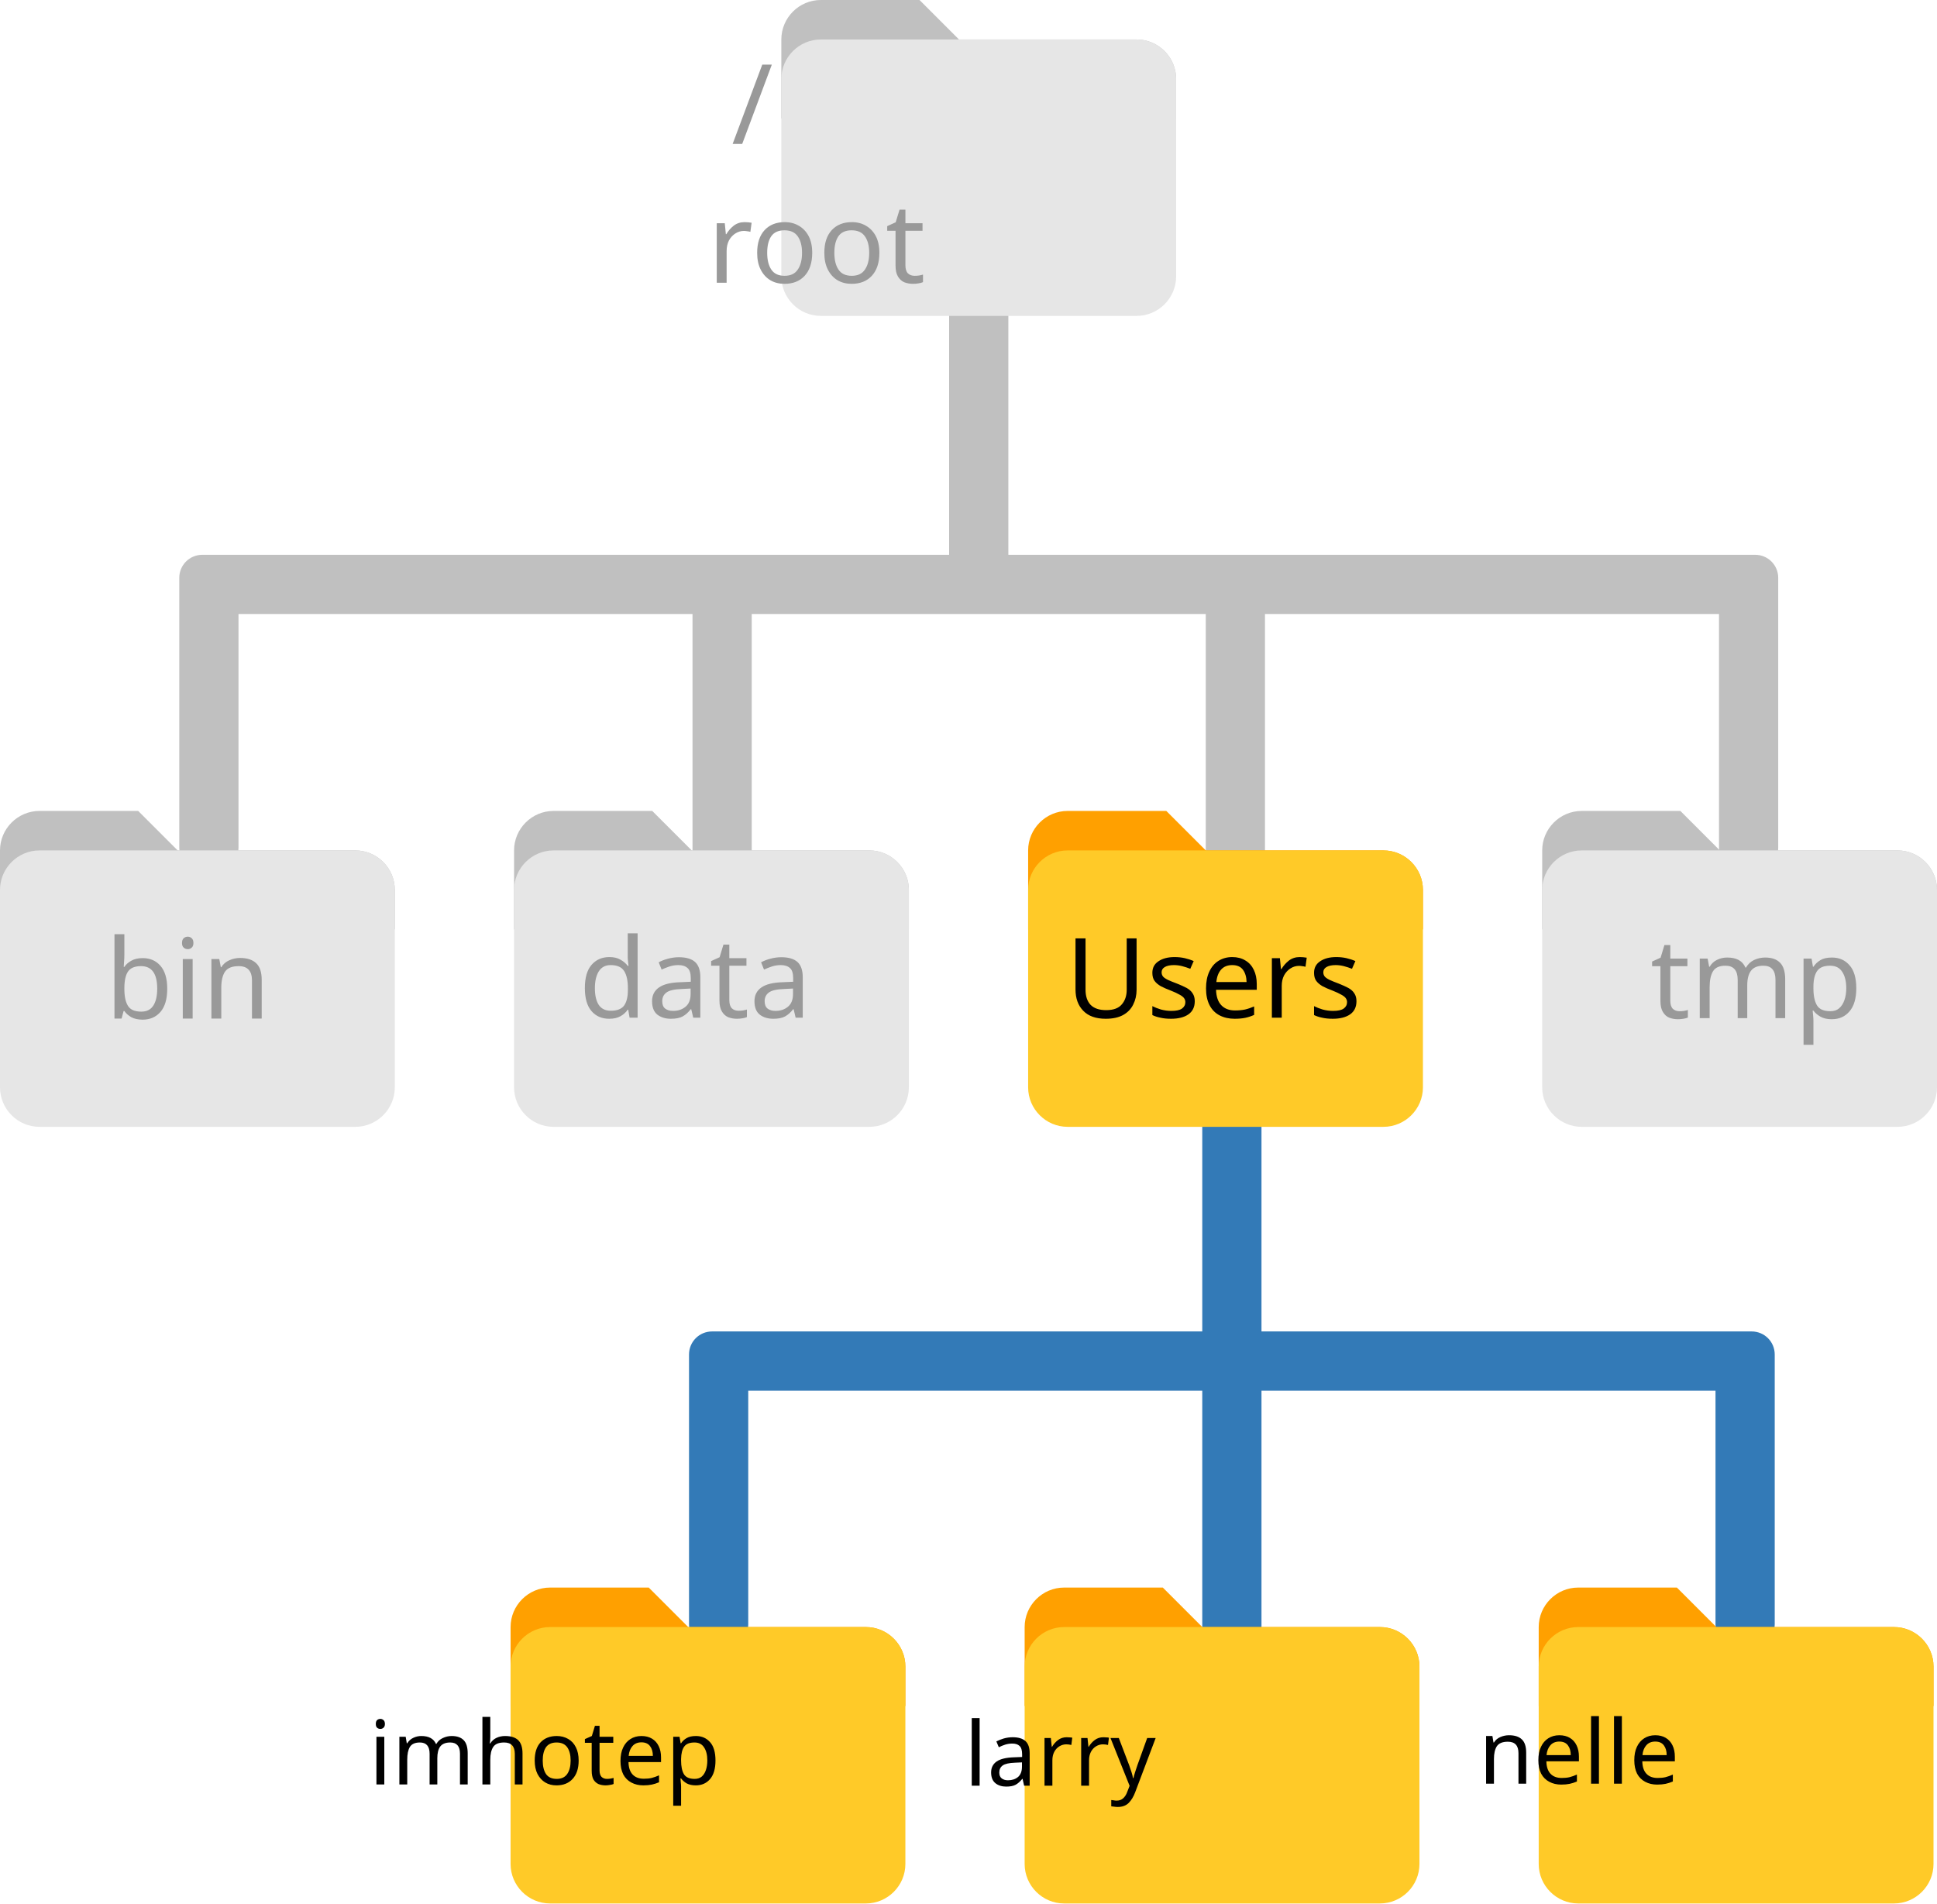
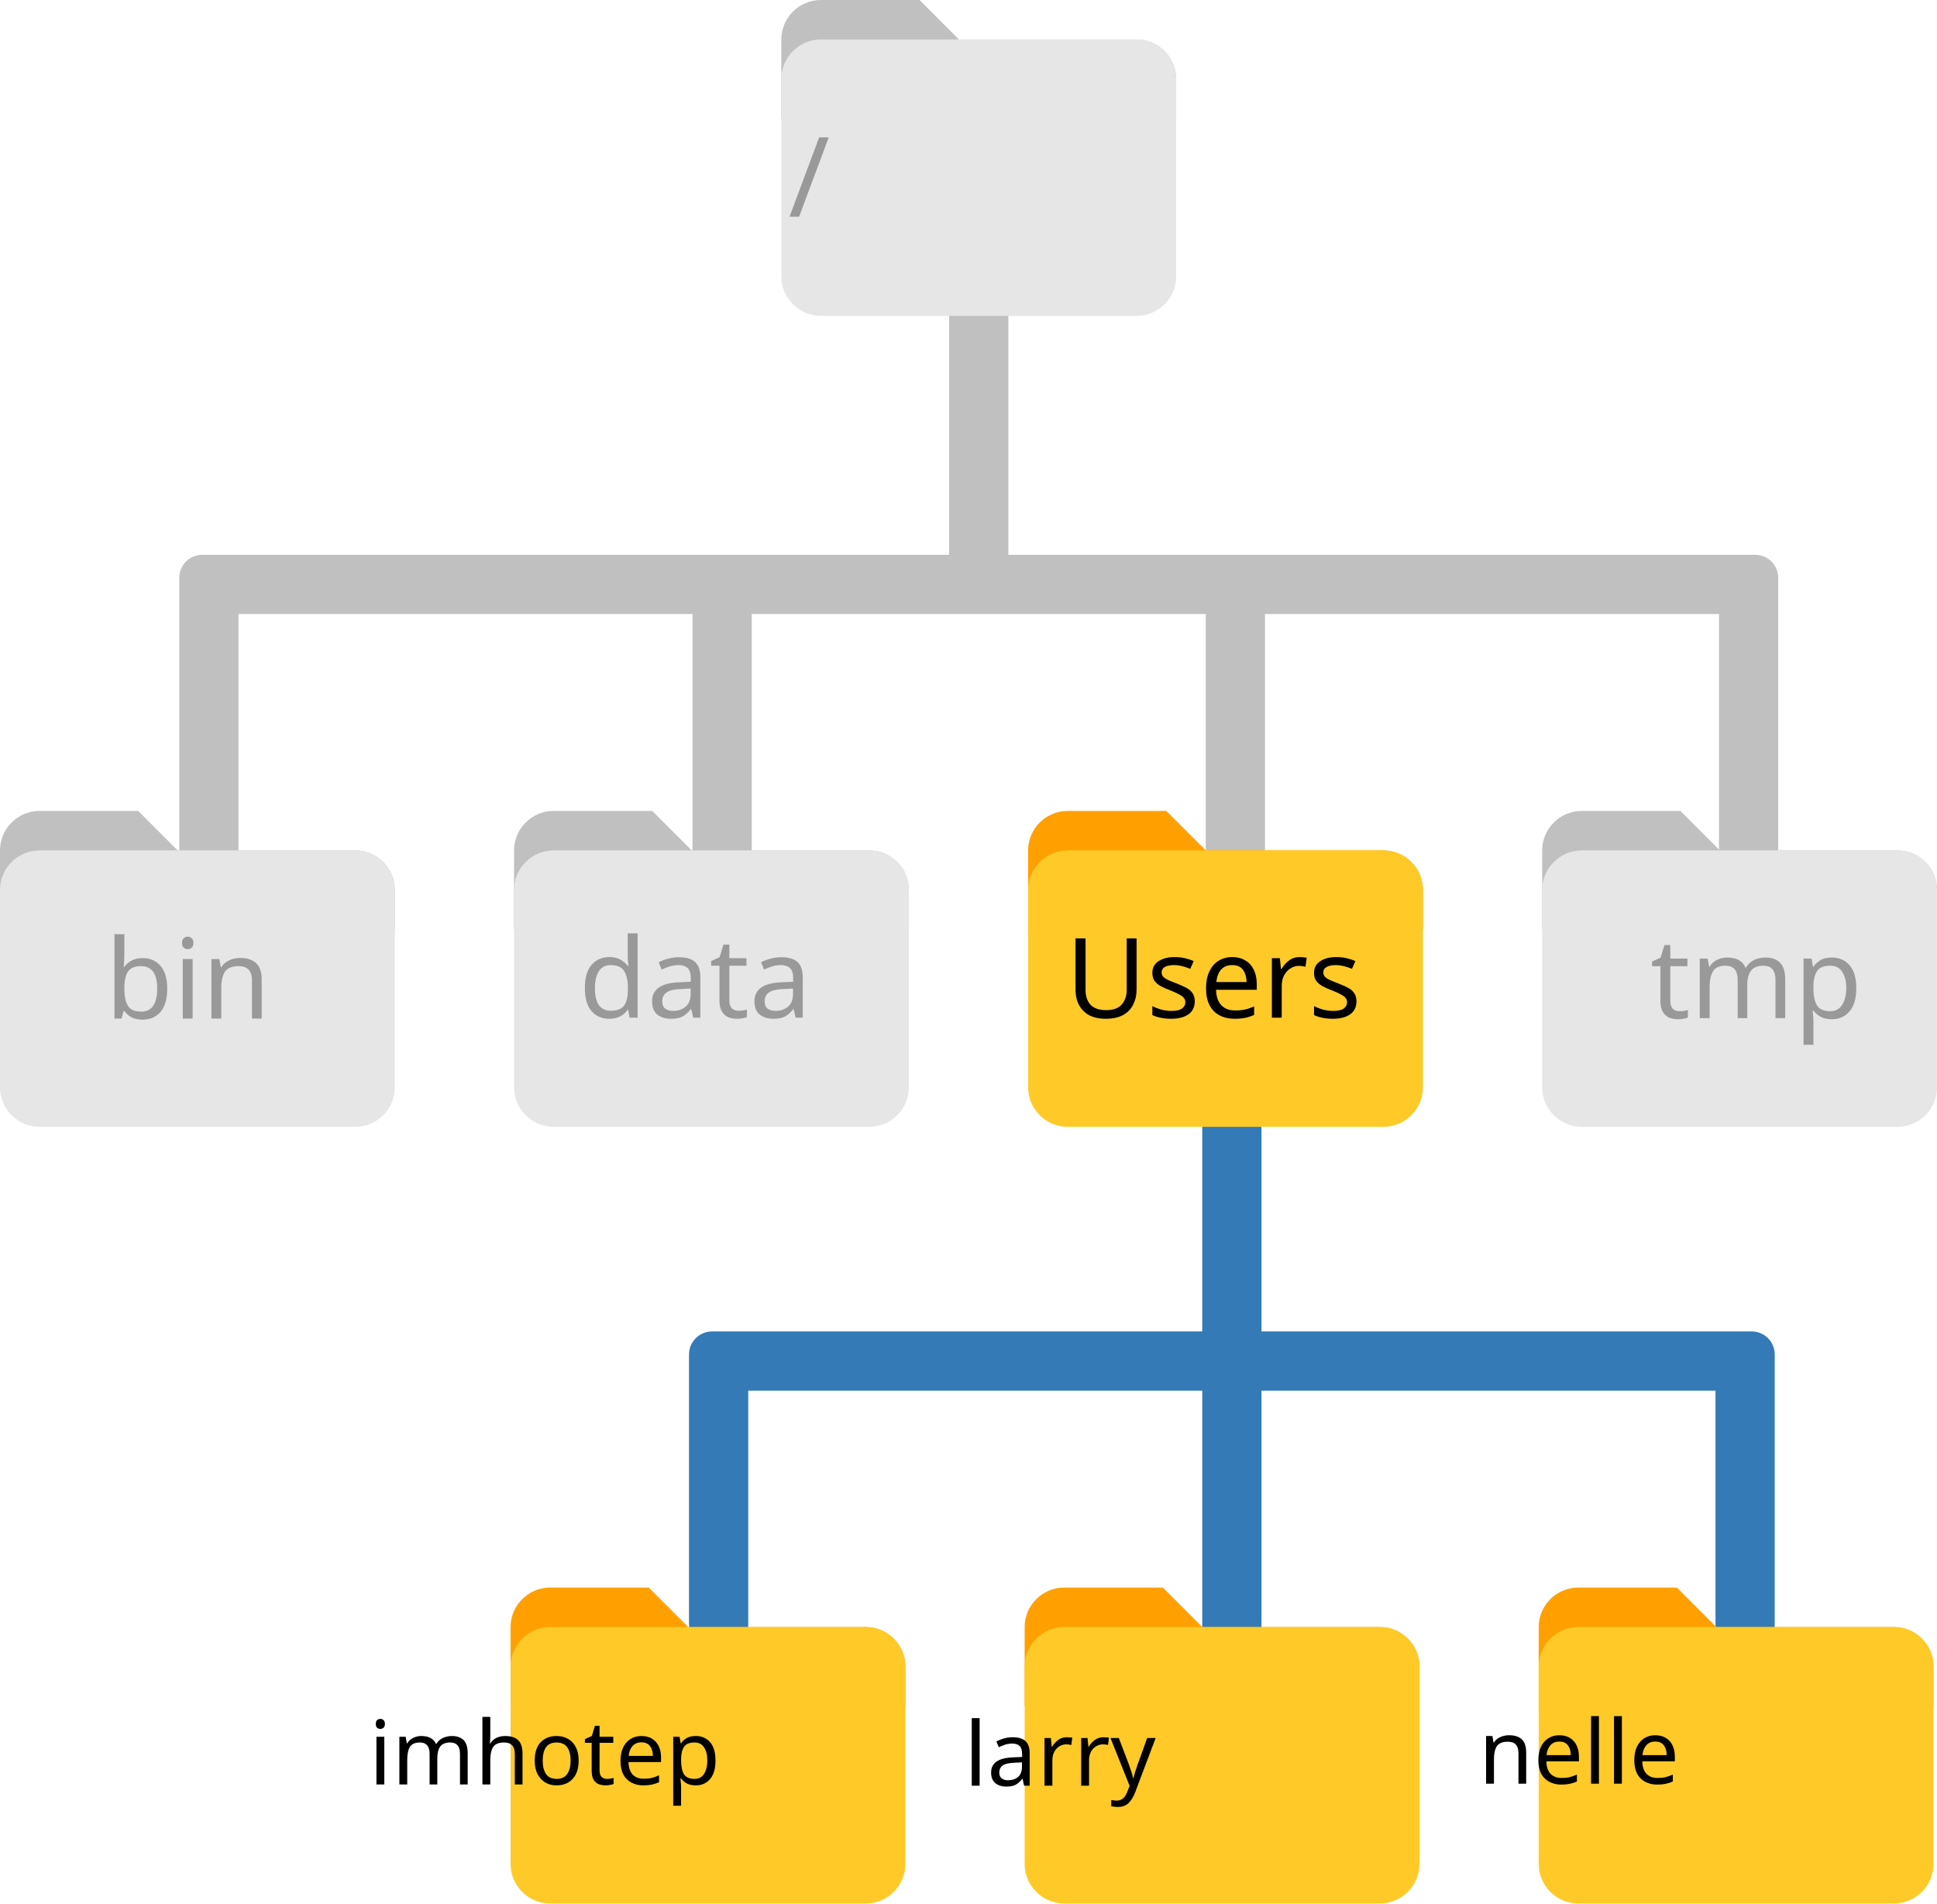
<svg xmlns="http://www.w3.org/2000/svg" version="1.1" id="svg5258" viewBox="0 0 196.25 192.82" height="54.418mm" width="55.386mm">
+   <rect id="svgEditorBackground" x="0" y="0" width="196.25" height="192.82" style="fill:none;stroke:none;" />
  <defs id="defs5260" />
  <g transform="translate(-264.7321,-421.6664)" id="layer1">
    <path id="rect4188-1-4" d="m 360.895,451.867 0,26 -20,0 -28.336,0 -26,0 -1.328,0 c -1.294,0 -2.336,1.042 -2.336,2.336 l 0,1.328 0,26 c 0,1.294 1.042,2.336 2.336,2.336 l 1.328,0 c 1.294,0 2.336,-1.042 2.336,-2.336 l 0,-23.664 23.664,0 22.336,0 0,26 6,0 0,-26 20,0 6,0 20,0 0,26 6,0 0,-26 26,0 20,0 0,23.664 c 0,1.294 1.042,2.336 2.336,2.336 l 1.328,0 c 1.294,0 2.336,-1.042 2.336,-2.336 l 0,-26 0,-1.328 c 0,-1.294 -1.042,-2.336 -2.336,-2.336 l -23.664,0 -26,0 -26,0 0,-26 -6,0 z" style="fill:#c0c0c0;fill-opacity:1" />
    <path id="path4138-8" d="m 379.894,425.666 -18,0 -4,-4 -10,0 c -2.2,0 -4,1.8 -4,4 l 0,8 40,0 0,-4 c 0,-2.2 -1.8,-4 -4,-4 z" style="fill:#c0c0c0;fill-opacity:1" />
-     <path id="path4140-5" d="m 379.894,425.666 -32,0 c -2.2,0 -4,1.8 -4,4 l 0,20 c 0,2.2 1.8,4 4,4 l 32,0 c 2.2,0 4,-1.8 4,-4 l 0,-20 c 0,-2.2 -1.8,-4 -4,-4 z" style="fill:#e6e6e6" />
+     <path id="path4140-5" d="M379.894,425.666l-32,0c-2.2,0,-4,1.8,-4,4l0,20c0,2.2,1.8,4,4,4l32,0c2.2,0,4,-1.8,4,-4l0,-20c0,-2.2,-1.8,-4,-4,-4Z" style="fill:#e6e6e6" />
    <path id="rect4188-1-9-4-6-2" d="m 386.541,533.27 0,23.271 -22.336,0 -27.328,0 c -1.294,0 -2.336,1.042 -2.336,2.336 l 0,1.328 0,26 c 0,1.294 1.042,2.336 2.336,2.336 l 1.328,0 c 1.294,0 2.336,-1.042 2.336,-2.336 l 0,-23.664 23.664,0 22.336,0 0,2.729 0,23.271 6,0 0,-23.271 0,-2.729 26,0 20,0 0,23.664 c 0,1.294 1.042,2.336 2.336,2.336 l 1.328,0 c 1.294,0 2.336,-1.042 2.336,-2.336 l 0,-26 0,-1.328 c 0,-1.294 -1.042,-2.336 -2.336,-2.336 l -23.664,0 -26,0 0,-23.271 -6,0 z" style="fill:#337ab7;fill-opacity:1" />
    <g transform="translate(364.8988,495.8141)" id="g4148-4-1-8">
      <path style="fill:#ffa000" d="M 40,12 22,12 18,8 8,8 C 5.8,8 4,9.8 4,12 l 0,8 40,0 0,-4 c 0,-2.2 -1.8,-4 -4,-4 z" id="path4138-2-8-5" />
      <path style="fill:#ffca28" d="M 40,12 8,12 c -2.2,0 -4,1.8 -4,4 l 0,20 c 0,2.2 1.8,4 4,4 l 32,0 c 2.2,0 4,-1.8 4,-4 l 0,-20 c 0,-2.2 -1.8,-4 -4,-4 z" id="path4140-6-7-5" />
    </g>
    <path id="path4138-2-0-1" d="m 352.815,507.814 -18,0 -4,-4 -10,0 c -2.2,0 -4,1.8 -4,4 l 0,8 40,0 0,-4 c 0,-2.2 -1.8,-4 -4,-4 z" style="fill:#c0c0c0;fill-opacity:1" />
    <path id="path4140-6-8-8" d="m 352.815,507.814 -32,0 c -2.2,0 -4,1.8 -4,4 l 0,20 c 0,2.2 1.8,4 4,4 l 32,0 c 2.2,0 4,-1.8 4,-4 l 0,-20 c 0,-2.2 -1.8,-4 -4,-4 z" style="fill:#e6e6e6;fill-opacity:1" />
    <text id="text4525-6" y="524.758" x="372.685" style="font-style:normal;font-variant:normal;font-weight:normal;font-stretch:semi-condensed;font-size:25px;line-height:125%;font-family:'Lucida Console';-inkscape-font-specification:'Lucida Console, Semi-Condensed';text-align:start;letter-spacing:0px;word-spacing:0px;writing-mode:lr-tb;text-anchor:start;fill:#000000;fill-opacity:1;stroke:none;stroke-width:1px;stroke-linecap:butt;stroke-linejoin:miter;stroke-opacity:1" xml:space="preserve">
      <tspan style="font-style:normal;font-variant:normal;font-weight:normal;font-stretch:normal;font-size:11.25px;font-family:'OCR A Extended';-inkscape-font-specification:'OCR A Extended'" y="524.758" x="372.685" id="tspan4527-7">Users</tspan>
    </text>
    <path id="path4138-2-8-2-0" d="m 300.732,507.814 -18,0 -4,-4 -10,0 c -2.2,0 -4,1.8 -4,4 l 0,8 40,0 0,-4 c 0,-2.2 -1.8,-4 -4,-4 z" style="fill:#c0c0c0;fill-opacity:1" />
    <path id="path4140-6-7-6-5" d="m 300.732,507.814 -32,0 c -2.2,0 -4,1.8 -4,4 l 0,20 c 0,2.2 1.8,4 4,4 l 32,0 c 2.2,0 4,-1.8 4,-4 l 0,-20 c 0,-2.2 -1.8,-4 -4,-4 z" style="fill:#e6e6e6;fill-opacity:1" />
    <path id="path4138-2-8-3-7" d="m 456.982,507.814 -18,0 -4,-4 -10,0 c -2.2,0 -4,1.8 -4,4 l 0,8 40,0 0,-4 c 0,-2.2 -1.8,-4 -4,-4 z" style="fill:#c0c0c0;fill-opacity:1" />
    <path id="path4140-6-7-2-6" d="m 456.982,507.814 -32,0 c -2.2,0 -4,1.8 -4,4 l 0,20 c 0,2.2 1.8,4 4,4 l 32,0 c 2.2,0 4,-1.8 4,-4 l 0,-20 c 0,-2.2 -1.8,-4 -4,-4 z" style="fill:#e6e6e6;fill-opacity:1" />
    <text id="text4525-1-7" y="524.758" x="323.362" style="font-style:normal;font-variant:normal;font-weight:normal;font-stretch:semi-condensed;font-size:25px;line-height:125%;font-family:'Lucida Console';-inkscape-font-specification:'Lucida Console, Semi-Condensed';text-align:start;letter-spacing:0px;word-spacing:0px;writing-mode:lr-tb;text-anchor:start;fill:#999999;fill-opacity:1;stroke:none;stroke-width:1px;stroke-linecap:butt;stroke-linejoin:miter;stroke-opacity:1" xml:space="preserve">
      <tspan style="font-style:normal;font-variant:normal;font-weight:normal;font-stretch:normal;font-size:11.25px;font-family:'OCR A Extended';-inkscape-font-specification:'OCR A Extended';fill:#999999" y="524.758" x="323.362" id="tspan4527-3-6">data</tspan>
    </text>
    <text id="text4525-2-6" y="524.847" x="275.377" style="font-style:normal;font-variant:normal;font-weight:normal;font-stretch:semi-condensed;font-size:25px;line-height:125%;font-family:'Lucida Console';-inkscape-font-specification:'Lucida Console, Semi-Condensed';text-align:start;letter-spacing:0px;word-spacing:0px;writing-mode:lr-tb;text-anchor:start;fill:#999999;fill-opacity:1;stroke:none;stroke-width:1px;stroke-linecap:butt;stroke-linejoin:miter;stroke-opacity:1" xml:space="preserve">
      <tspan style="font-style:normal;font-variant:normal;font-weight:normal;font-stretch:normal;font-size:11.25px;font-family:'OCR A Extended';-inkscape-font-specification:'OCR A Extended';fill:#999999" y="524.847" x="275.377" id="tspan4527-2-7">bin</tspan>
    </text>
    <text id="text4525-27-1" y="524.803" x="431.93" style="font-style:normal;font-variant:normal;font-weight:normal;font-stretch:semi-condensed;font-size:25px;line-height:125%;font-family:'Lucida Console';-inkscape-font-specification:'Lucida Console, Semi-Condensed';text-align:start;letter-spacing:0px;word-spacing:0px;writing-mode:lr-tb;text-anchor:start;fill:#999999;fill-opacity:1;stroke:none;stroke-width:1px;stroke-linecap:butt;stroke-linejoin:miter;stroke-opacity:1" xml:space="preserve">
      <tspan style="font-style:normal;font-variant:normal;font-weight:normal;font-stretch:normal;font-size:11.25px;font-family:'OCR A Extended';-inkscape-font-specification:'OCR A Extended';fill:#999999" y="524.803" x="431.93" id="tspan4527-25-6">tmp</tspan>
    </text>
-     <text id="text4525-3-7" y="436.245" x="363.695" style="font-style:normal;font-variant:normal;font-weight:normal;font-stretch:semi-condensed;font-size:25px;line-height:125%;font-family:'Lucida Console';-inkscape-font-specification:'Lucida Console, Semi-Condensed';text-align:center;letter-spacing:0px;word-spacing:0px;writing-mode:lr-tb;text-anchor:middle;fill:#999999;fill-opacity:1;stroke:none;stroke-width:1px;stroke-linecap:butt;stroke-linejoin:miter;stroke-opacity:1" xml:space="preserve">
-       <tspan style="font-style:normal;font-variant:normal;font-weight:normal;font-stretch:normal;font-size:11.25px;font-family:'OCR A Extended';-inkscape-font-specification:'OCR A Extended';text-align:center;text-anchor:middle;fill:#999999" y="436.245" x="363.695" id="tspan4527-36-5">/</tspan>
-       <tspan id="tspan4645-5" style="font-style:normal;font-variant:normal;font-weight:normal;font-stretch:normal;font-size:11.25px;font-family:'OCR A Extended';-inkscape-font-specification:'OCR A Extended';text-align:center;text-anchor:middle;fill:#999999" y="450.307" x="363.695">root</tspan>
+     <text id="text4525-3-7" y="443.614" x="362.958" style="font-style:normal;font-variant:normal;font-weight:normal;font-stretch:semi-condensed;font-size:25px;line-height:125%;font-family:'Lucida Console';-inkscape-font-specification:'Lucida Console, Semi-Condensed';text-align:center;letter-spacing:0px;word-spacing:0px;writing-mode:lr-tb;text-anchor:middle;fill:#999999;fill-opacity:1;stroke:none;stroke-width:1px;stroke-linecap:butt;stroke-linejoin:miter;stroke-opacity:1" xml:space="preserve">
+       <tspan style="font-style:normal;font-variant:normal;font-weight:normal;font-stretch:normal;font-size:11.25px;font-family:'OCR A Extended';-inkscape-font-specification:'OCR A Extended';text-align:center;text-anchor:middle;fill:#999999" y="443.614" x="362.958" id="tspan4527-36-5" dy="">/</tspan>
    </text>
    <g transform="translate(364.5452,574.4866)" id="g4148-4-1-67">
      <path style="fill:#ffa000" d="M 40,12 22,12 18,8 8,8 C 5.8,8 4,9.8 4,12 l 0,8 40,0 0,-4 c 0,-2.2 -1.8,-4 -4,-4 z" id="path4138-2-8-0" />
      <path style="fill:#ffca28" d="M 40,12 8,12 c -2.2,0 -4,1.8 -4,4 l 0,20 c 0,2.2 1.8,4 4,4 l 32,0 c 2.2,0 4,-1.8 4,-4 l 0,-20 c 0,-2.2 -1.8,-4 -4,-4 z" id="path4140-6-7-7" />
    </g>
    <g transform="translate(312.4619,574.4866)" id="g4148-4-0-2">
      <path style="fill:#ffa000" d="M 40,12 22,12 18,8 8,8 C 5.8,8 4,9.8 4,12 l 0,8 40,0 0,-4 c 0,-2.2 -1.8,-4 -4,-4 z" id="path4138-2-0-0" />
      <path style="fill:#ffca28" d="M 40,12 8,12 c -2.2,0 -4,1.8 -4,4 l 0,20 c 0,2.2 1.8,4 4,4 l 32,0 c 2.2,0 4,-1.8 4,-4 l 0,-20 c 0,-2.2 -1.8,-4 -4,-4 z" id="path4140-6-8-6" />
    </g>
    <text id="text4525-9" y="602.556" x="388.37" style="font-style:normal;font-variant:normal;font-weight:normal;font-stretch:semi-condensed;font-size:25px;line-height:125%;font-family:'Lucida Console';-inkscape-font-specification:'Lucida Console, Semi-Condensed';text-align:center;letter-spacing:0px;word-spacing:0px;writing-mode:lr-tb;text-anchor:middle;fill:#000000;fill-opacity:1;stroke:none;stroke-width:1px;stroke-linecap:butt;stroke-linejoin:miter;stroke-opacity:1" xml:space="preserve">
      <tspan style="font-style:normal;font-variant:normal;font-weight:normal;font-stretch:normal;font-size:9px;font-family:'OCR A Extended';-inkscape-font-specification:'OCR A Extended';text-align:center;text-anchor:middle" y="602.556" x="388.37" id="tspan4527-0">larry</tspan>
    </text>
    <g transform="translate(416.6286,574.4866)" id="g4148-4-1-3-2">
      <path style="fill:#ffa000" d="M 40,12 22,12 18,8 8,8 C 5.8,8 4,9.8 4,12 l 0,8 40,0 0,-4 c 0,-2.2 -1.8,-4 -4,-4 z" id="path4138-2-8-3-4" />
      <path style="fill:#ffca28" d="M 40,12 8,12 c -2.2,0 -4,1.8 -4,4 l 0,20 c 0,2.2 1.8,4 4,4 l 32,0 c 2.2,0 4,-1.8 4,-4 l 0,-20 c 0,-2.2 -1.8,-4 -4,-4 z" id="path4140-6-7-2-7" />
    </g>
    <text id="text4525-1-4" y="602.431" x="336.158" style="font-style:normal;font-variant:normal;font-weight:normal;font-stretch:semi-condensed;font-size:25px;line-height:125%;font-family:'Lucida Console';-inkscape-font-specification:'Lucida Console, Semi-Condensed';text-align:center;letter-spacing:0px;word-spacing:0px;writing-mode:lr-tb;text-anchor:middle;fill:#000000;fill-opacity:1;stroke:none;stroke-width:1px;stroke-linecap:butt;stroke-linejoin:miter;stroke-opacity:1" xml:space="preserve">
      <tspan style="font-style:normal;font-variant:normal;font-weight:normal;font-stretch:normal;font-size:9px;font-family:'OCR A Extended';-inkscape-font-specification:'OCR A Extended';text-align:center;text-anchor:middle" y="602.431" x="336.158" id="tspan4527-3-7">imhotep</tspan>
    </text>
    <text id="text4525-27-4" y="602.35" x="440.962" style="font-style:normal;font-variant:normal;font-weight:normal;font-stretch:semi-condensed;font-size:25px;line-height:125%;font-family:'Lucida Console';-inkscape-font-specification:'Lucida Console, Semi-Condensed';text-align:center;letter-spacing:0px;word-spacing:0px;writing-mode:lr-tb;text-anchor:middle;fill:#000000;fill-opacity:1;stroke:none;stroke-width:1px;stroke-linecap:butt;stroke-linejoin:miter;stroke-opacity:1" xml:space="preserve">
      <tspan style="font-style:normal;font-variant:normal;font-weight:normal;font-stretch:normal;font-size:9px;font-family:'OCR A Extended';-inkscape-font-specification:'OCR A Extended';text-align:center;text-anchor:middle" y="602.35" x="440.962" id="tspan4527-25-4">nelle</tspan>
    </text>
  </g>
</svg>
